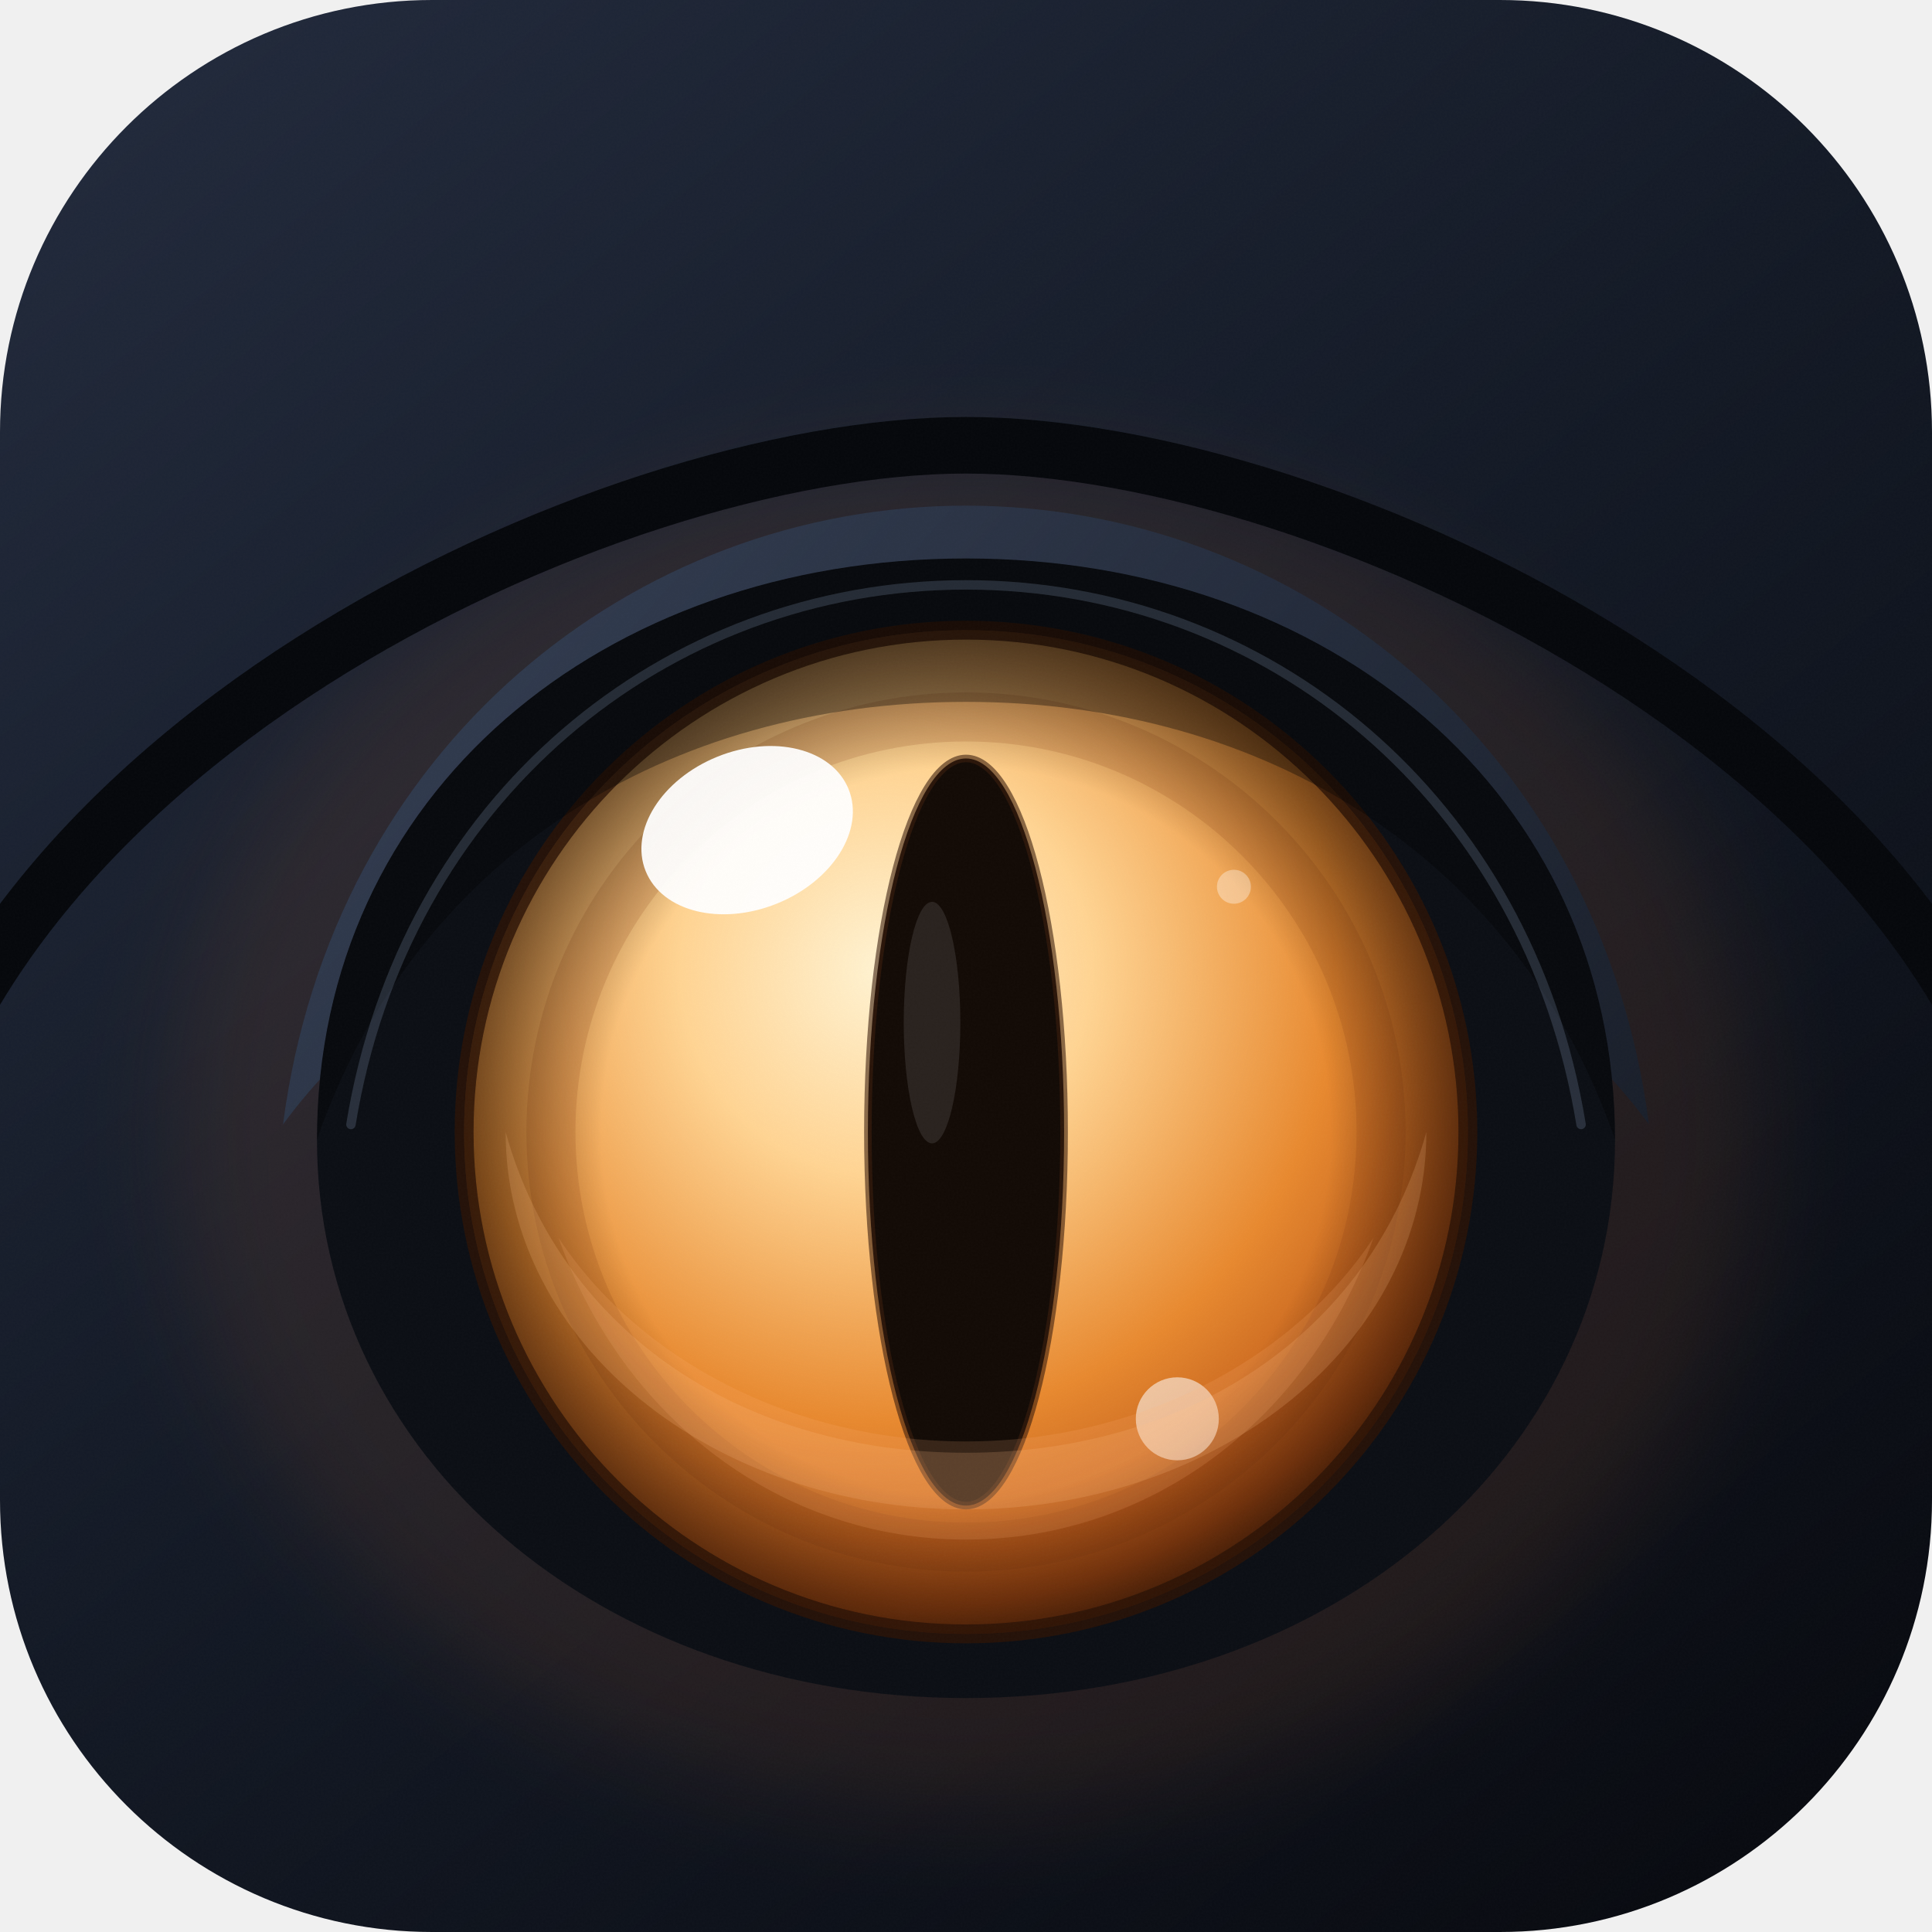
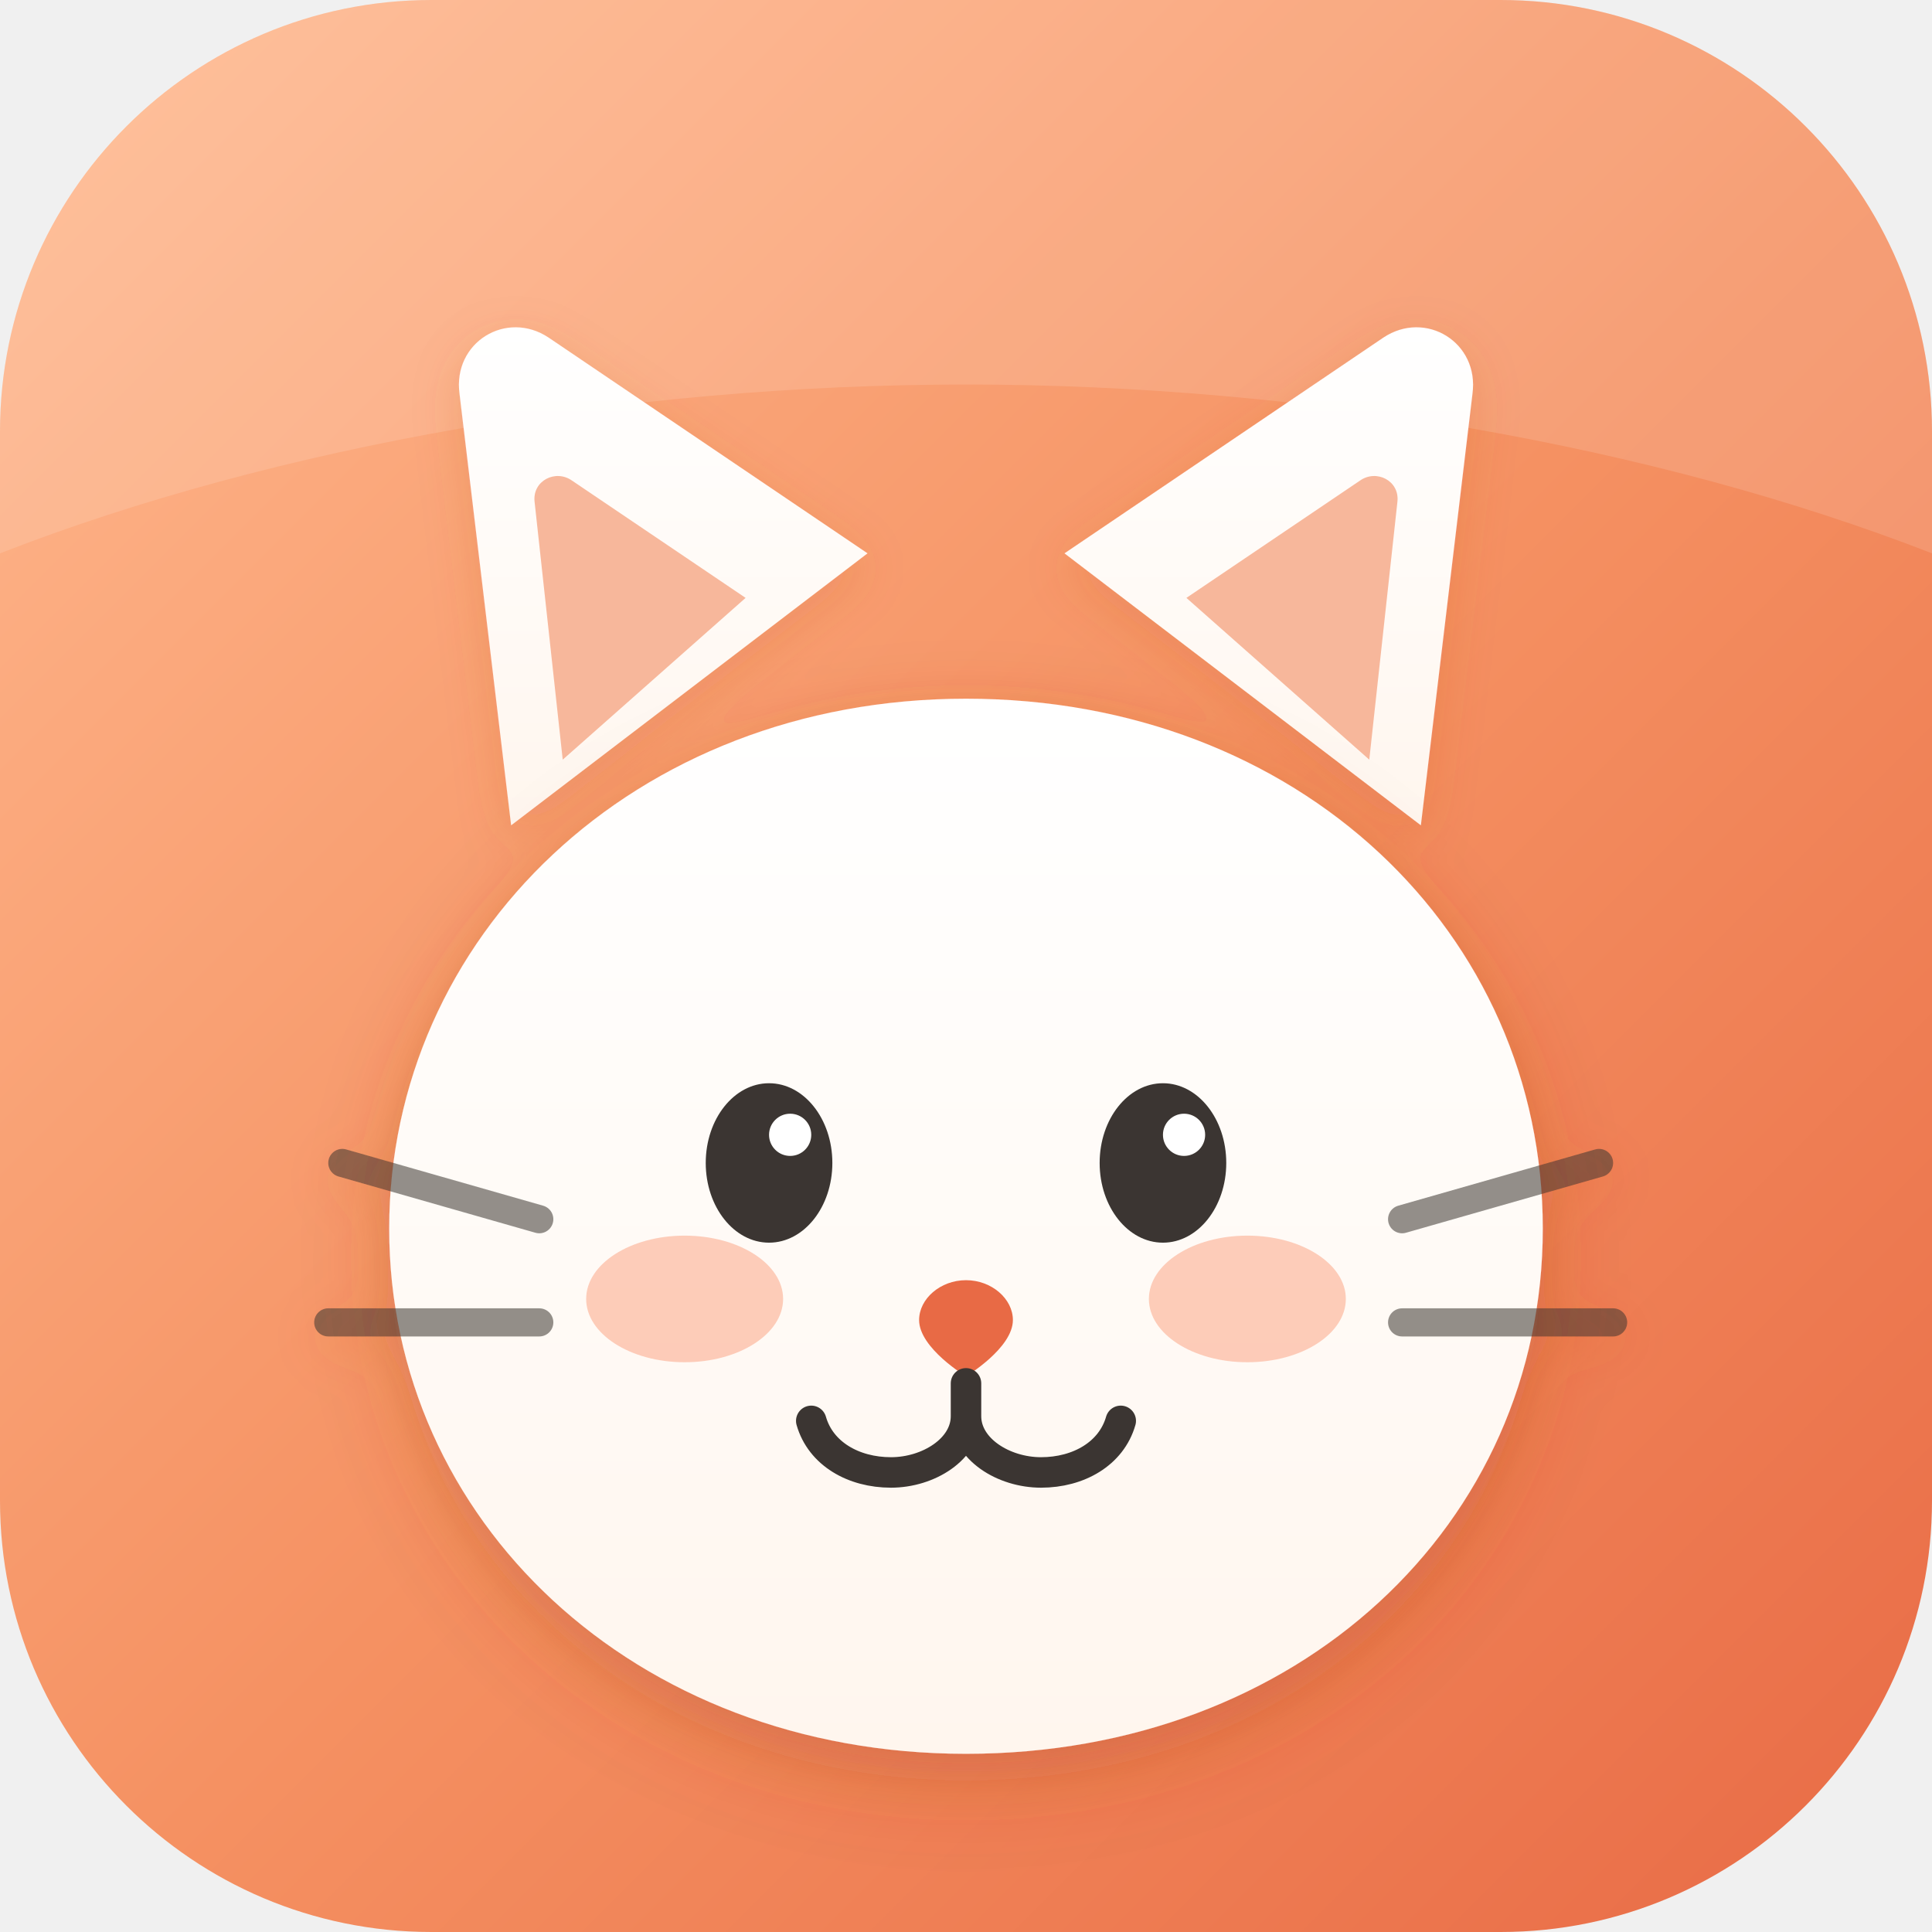
- <svg xmlns="http://www.w3.org/2000/svg" width="1024" height="1024" viewBox="0 0 1024 1024">
+ <svg xmlns="http://www.w3.org/2000/svg" viewBox="100 100 824 824" width="1024" height="1024">
  <defs>
-     <linearGradient id="bg" gradientUnits="userSpaceOnUse" x1="120" y1="20" x2="900" y2="1000">
-       <stop offset="0" stop-color="#20283A" />
-       <stop offset="0.5" stop-color="#121824" />
-       <stop offset="1" stop-color="#080A10" />
+     <linearGradient id="bg" x1="0" y1="0" x2="1" y2="1">
+       <stop offset="0%" stop-color="#FFB98F" />
+       <stop offset="52%" stop-color="#F59162" />
+       <stop offset="100%" stop-color="#E86A45" />
    </linearGradient>
-     <radialGradient id="iris" cx="0.42" cy="0.34" r="0.72">
-       <stop offset="0" stop-color="#FFF3D2" />
-       <stop offset="0.28" stop-color="#FFD493" />
-       <stop offset="0.62" stop-color="#E8892F" />
-       <stop offset="0.88" stop-color="#B34E12" />
-       <stop offset="1" stop-color="#6E2A08" />
-     </radialGradient>
-     <radialGradient id="limbal" cx="0.5" cy="0.5" r="0.5">
-       <stop offset="0.72" stop-color="#000000" stop-opacity="0" />
-       <stop offset="1" stop-color="#000000" stop-opacity="0.55" />
-     </radialGradient>
-     <linearGradient id="fur" gradientUnits="userSpaceOnUse" x1="120" y1="180" x2="900" y2="880">
-       <stop offset="0" stop-color="#39445A" />
-       <stop offset="0.5" stop-color="#232B3B" />
-       <stop offset="1" stop-color="#12161F" />
+     <linearGradient id="face" x1="0.5" y1="0" x2="0.5" y2="1">
+       <stop offset="0%" stop-color="#FFFFFF" />
+       <stop offset="100%" stop-color="#FFF6EE" />
    </linearGradient>
-     <filter id="blur" x="-50%" y="-50%" width="200%" height="200%">
-       <feGaussianBlur stdDeviation="26" />
+     <filter id="soft-shadow" x="-20%" y="-20%" width="140%" height="140%">
+       <feDropShadow dx="0" dy="12" stdDeviation="18" flood-color="#A5462A" flood-opacity="0.22" />
    </filter>
-     <filter id="grain">
-       <feTurbulence type="fractalNoise" baseFrequency="0.9" numOctaves="2" seed="3" />
-       <feColorMatrix type="saturate" values="0" />
-       <feComponentTransfer>
-         <feFuncA type="linear" slope="0.5" />
-       </feComponentTransfer>
+     <filter id="inner-glow" x="-30%" y="-30%" width="160%" height="160%">
+       <feDropShadow dx="0" dy="6" stdDeviation="10" flood-color="#C25433" flood-opacity="0.18" />
    </filter>
-     <clipPath id="sq">
-       <rect width="1024" height="1024" rx="229" />
-     </clipPath>
-     <clipPath id="eyelid">
-       <path d="M168 604C168 420 320 296 512 296s344 124 344 308c0 168-150 296-344 296S168 772 168 604Z" />
-     </clipPath>
  </defs>
-   <g clip-path="url(#sq)">
-     <rect width="1024" height="1024" fill="url(#bg)" />
-     <ellipse cx="512" cy="600" rx="420" ry="360" fill="#E07C3C" opacity="0.10" filter="url(#blur)" />
-     <path d="M150 596C176 396 336 268 512 268s336 128 362 328c-70-96-206-150-362-150s-292 54-362 150Z" fill="url(#fur)" />
-     <g clip-path="url(#eyelid)">
-       <path d="M168 604C168 420 320 296 512 296s344 124 344 308c0 168-150 296-344 296S168 772 168 604Z" fill="#0B0E14" />
-       <circle cx="512" cy="600" r="266" fill="url(#iris)" />
-       <circle cx="512" cy="600" r="220" fill="none" stroke="#8A3A0E" stroke-width="26" opacity="0.16" />
-       <circle cx="512" cy="600" r="266" fill="url(#limbal)" />
-       <circle cx="512" cy="600" r="266" fill="none" stroke="#2A1105" stroke-width="10" opacity="0.8" />
-       <ellipse cx="512" cy="600" rx="52" ry="198" fill="#120A05" />
-       <ellipse cx="512" cy="600" rx="52" ry="198" fill="none" stroke="#3A1C0C" stroke-width="4" opacity="0.6" />
-       <ellipse cx="494" cy="542" rx="15" ry="64" fill="#FFFFFF" opacity="0.10" />
-       <ellipse cx="396" cy="440" rx="58" ry="42" fill="#FFFFFF" opacity="0.94" transform="rotate(-22 396 440)" />
-       <circle cx="624" cy="752" r="22" fill="#FFFFFF" opacity="0.55" />
-       <circle cx="654" cy="470" r="9" fill="#FFFFFF" opacity="0.35" />
-       <path d="M168 604C168 420 320 296 512 296s344 124 344 308c-52-150-186-232-344-232S220 454 168 604Z" fill="#000000" opacity="0.34" />
-       <path d="M512 800c-134 0-244-88-244-200 30 108 128 170 244 170s214-62 244-170c0 112-110 200-244 200Z" fill="#FFC48A" opacity="0.18" />
-       <path d="M512 764c-92 0-174-44-216-108 34 96 118 160 216 160s182-64 216-160c-42 64-124 108-216 108Z" fill="#FFB27A" opacity="0.16" />
-     </g>
-     <path d="M-60 660C-30 400 320 236 512 236s542 164 572 424" fill="none" stroke="#05070B" stroke-width="30" stroke-linecap="round" />
-     <path d="M186 596C214 424 352 310 512 310s298 114 326 286" fill="none" stroke="#8FA6C4" stroke-width="5" opacity="0.22" stroke-linecap="round" />
-     <rect width="1024" height="1024" filter="url(#grain)" opacity="0.045" />
+   <rect x="100" y="100" width="824" height="824" rx="184" fill="url(#bg)" />
+   <path d="M100 284C100 182 182 100 284 100h456c102 0 184 82 184 184v52c-118-46-268-72-412-72S218 290 100 336Z" fill="#FFFFFF" opacity="0.13" />
+   <g filter="url(#inner-glow)">
+     <path d="M318 452 296 268c-3-22 20-36 38-24l136 92Z" fill="url(#face)" />
+     <path d="M706 452 728 268c3-22-20-36-38-24l-136 92Z" fill="url(#face)" />
+     <path d="M340 424 328 314c-1-9 9-14 16-9l74 50Z" fill="#F7B79B" />
+     <path d="M684 424 696 314c1-9-9-14-16-9l-74 50Z" fill="#F7B79B" />
+     <path d="M512 398c142 0 246 100 246 226S654 848 512 848 266 748 266 624s104-226 246-226Z" fill="url(#face)" filter="url(#soft-shadow)" />
+     <ellipse cx="392" cy="654" rx="42" ry="27" fill="#FB9E7C" opacity="0.5" />
+     <ellipse cx="632" cy="654" rx="42" ry="27" fill="#FB9E7C" opacity="0.5" />
+     <ellipse cx="428" cy="596" rx="27" ry="34" fill="#3B3530" />
+     <ellipse cx="596" cy="596" rx="27" ry="34" fill="#3B3530" />
+     <circle cx="437" cy="584" r="9" fill="#FFFFFF" />
+     <circle cx="605" cy="584" r="9" fill="#FFFFFF" />
+     <path d="M512 646c11 0 20 8 20 17 0 12-20 24-20 24s-20-12-20-24c0-9 9-17 20-17Z" fill="#E86A45" />
+     <path d="M512 690v14c0 14-16 24-32 24s-30-8-34-22M512 704c0 14 16 24 32 24s30-8 34-22" fill="none" stroke="#3B3530" stroke-width="13" stroke-linecap="round" />
+     <path d="M330 620 246 596M330 664 240 664M698 620 782 596M698 664 788 664" fill="none" stroke="#3B3530" stroke-width="12" stroke-linecap="round" opacity="0.55" />
  </g>
</svg>
